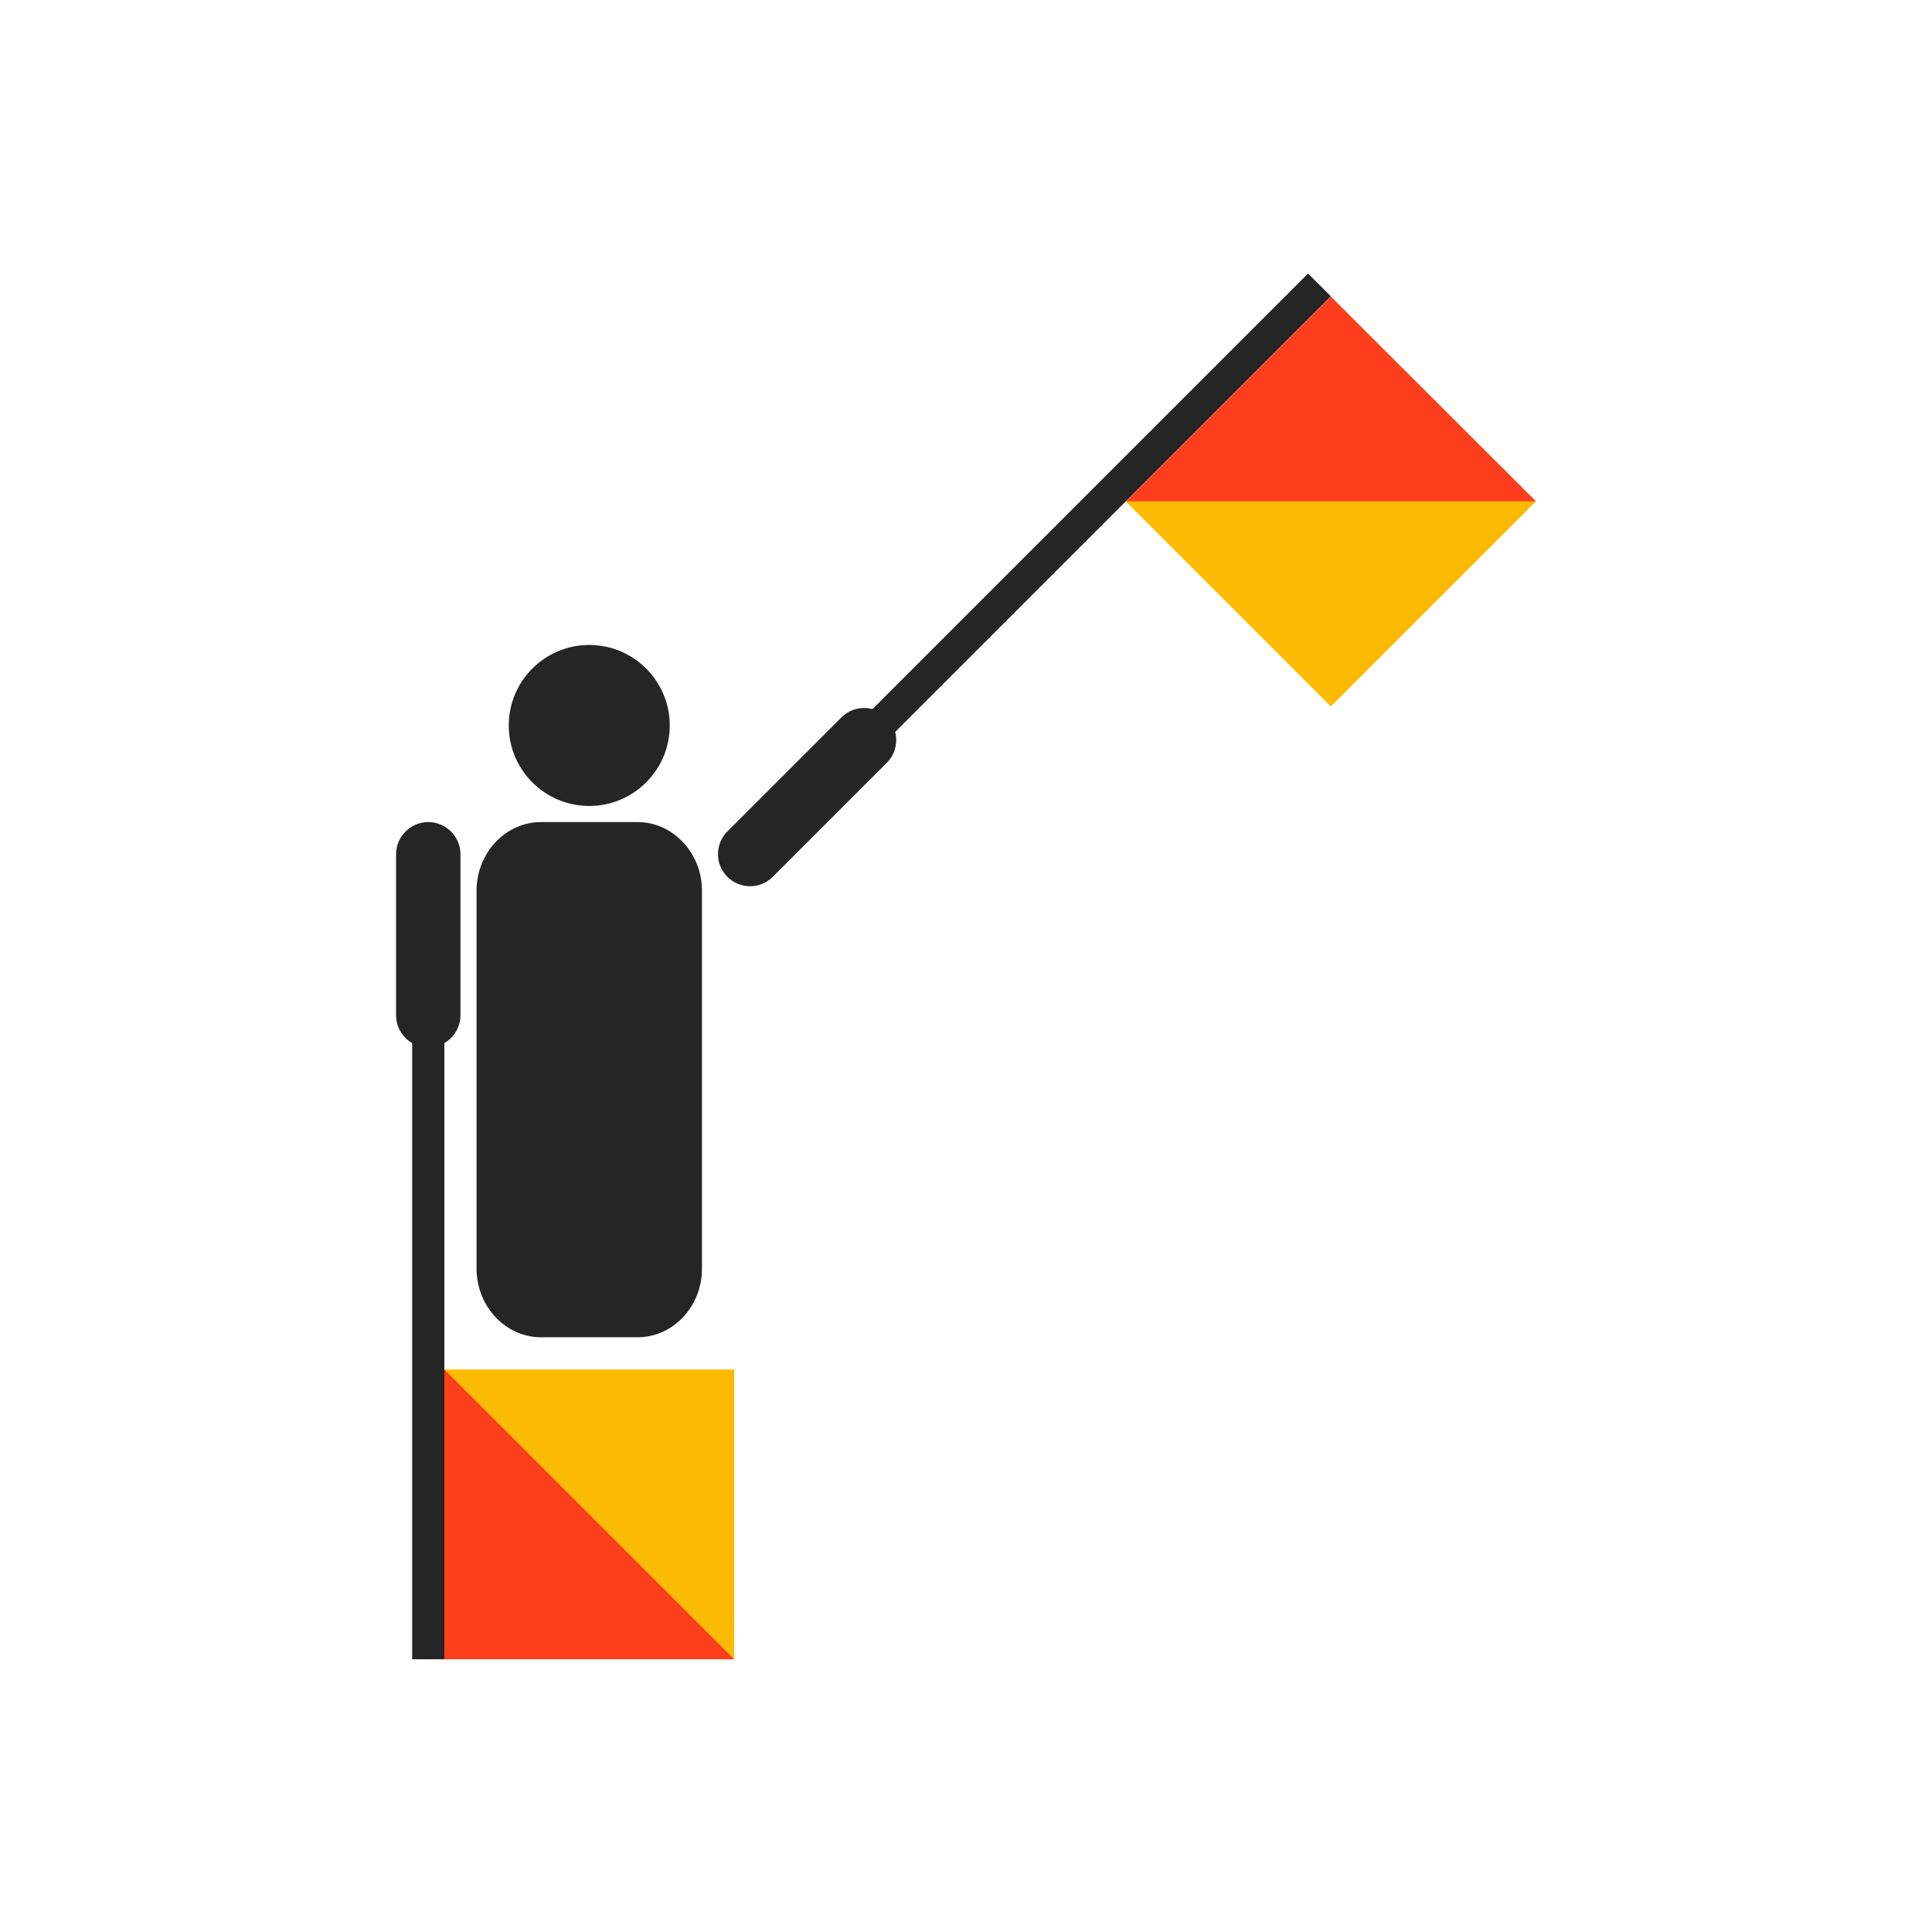
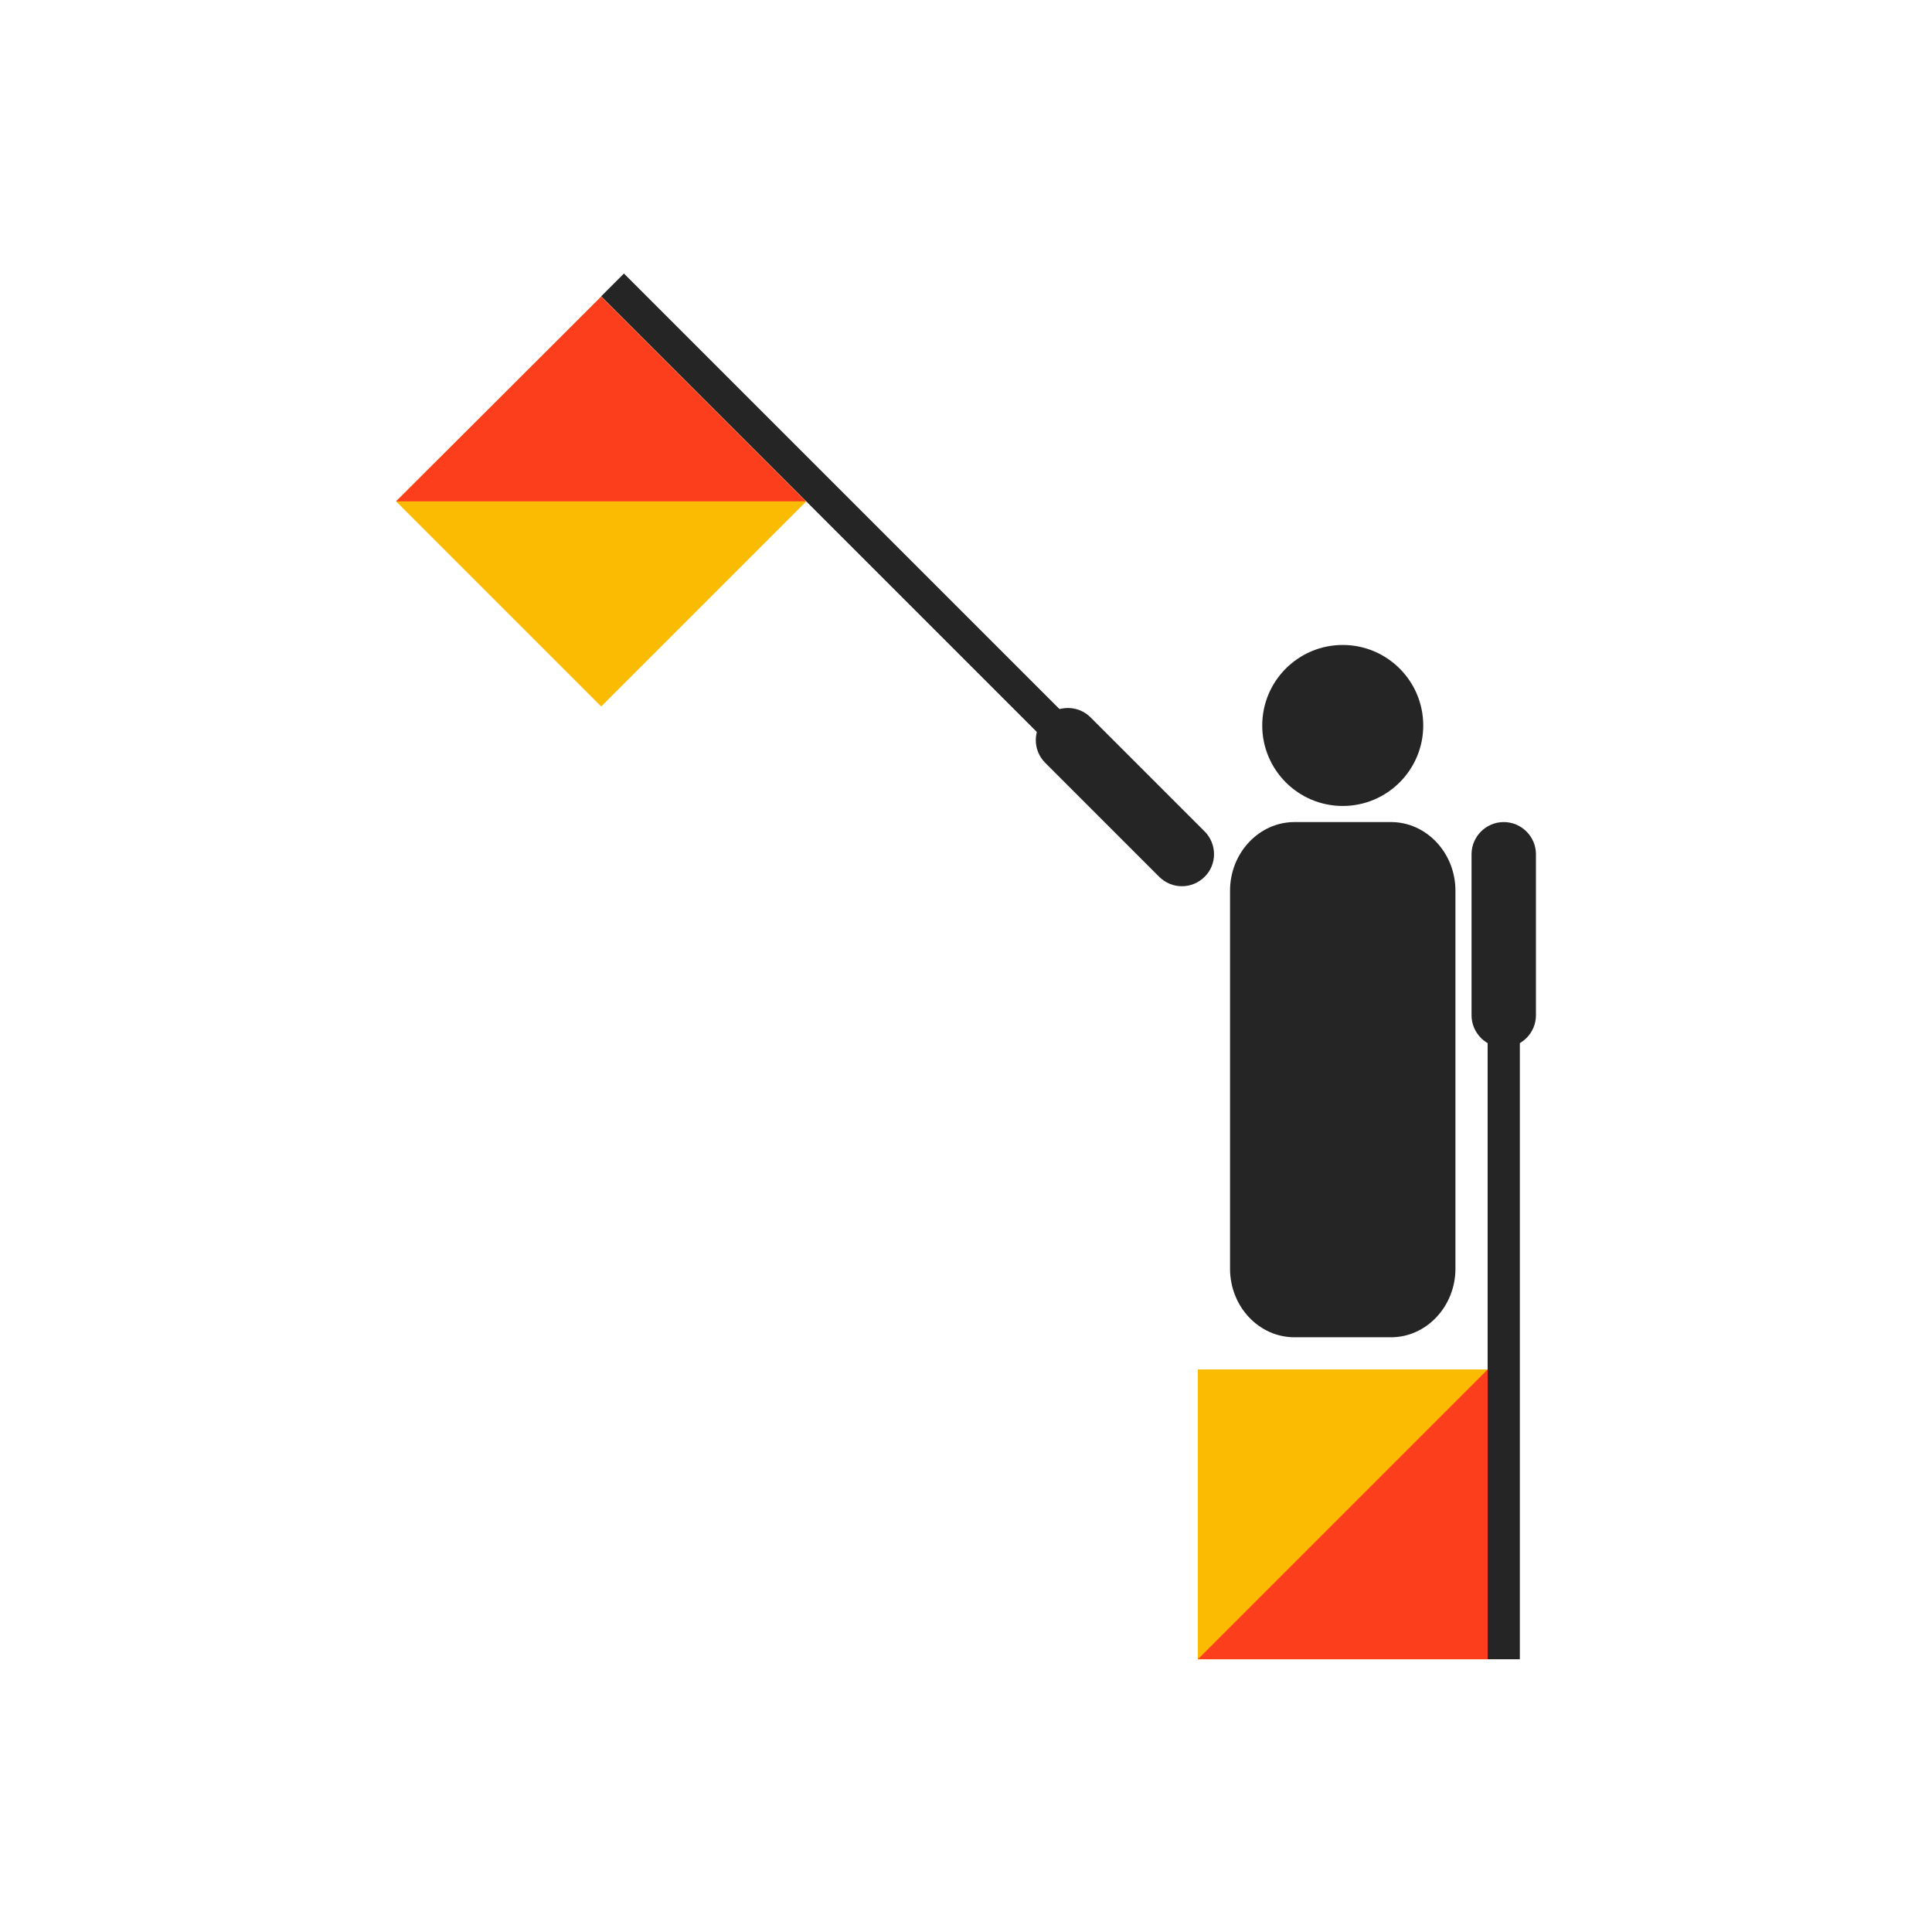
<svg xmlns="http://www.w3.org/2000/svg" width="600" height="600" viewBox="0 0 600 600" fill="none">
-   <rect width="600" height="600" fill="white" />
-   <path fill-rule="evenodd" clip-rule="evenodd" d="M208 225.3C208 239.1 196.8 250.3 183 250.3C169.2 250.3 158 239.1 158 225.3C158 211.5 169.2 200.3 183 200.3C196.8 200.3 208 211.5 208 225.3Z" fill="#252525" />
-   <path fill-rule="evenodd" clip-rule="evenodd" d="M168 255.3H198C209 255.3 218 264.9 218 276.6V394C218 405.8 209 415.3 198 415.3H168C157 415.3 148 405.7 148 394V276.6C148 264.9 157 255.3 168 255.3Z" fill="#252525" />
-   <path fill-rule="evenodd" clip-rule="evenodd" d="M225.9 258.2L261.3 222.8C265.2 218.9 271.5 218.9 275.4 222.8C279.3 226.7 279.3 233 275.4 236.9L240 272.3C236.1 276.2 229.8 276.2 225.9 272.3C222 268.5 222 262.1 225.9 258.2Z" fill="#252525" />
-   <path d="M406.228 84.947L264.808 226.367L271.879 233.438L413.299 92.018L406.228 84.947Z" fill="#252525" />
-   <path fill-rule="evenodd" clip-rule="evenodd" d="M413.299 219.4L349.699 155.8L413.299 92.2L476.999 155.7L413.299 219.4Z" fill="#FCBB03" />
-   <path fill-rule="evenodd" clip-rule="evenodd" d="M349.699 155.7L413.299 92.1L476.999 155.7H349.699Z" fill="#FD3E1D" />
-   <path fill-rule="evenodd" clip-rule="evenodd" d="M143 265.3V315.3C143 320.8 138.5 325.3 133 325.3C127.5 325.3 123 320.8 123 315.3V265.3C123 259.8 127.5 255.3 133 255.3C138.5 255.3 143 259.8 143 265.3Z" fill="#252525" />
-   <path d="M138 315.3H128V515.3H138V315.3Z" fill="#252525" />
-   <path fill-rule="evenodd" clip-rule="evenodd" d="M228 425.3V515.3H138V425.3H228Z" fill="#FCBB03" />
-   <path fill-rule="evenodd" clip-rule="evenodd" d="M228 515.3H138V425.3L228 515.3Z" fill="#FD3E1D" />
+   <rect width="600" height="600" transform="matrix(-1 0 0 1 600 0)" fill="white" />
+   <path fill-rule="evenodd" clip-rule="evenodd" d="M392 225.3C392 239.1 403.2 250.3 417 250.3C430.8 250.3 442 239.1 442 225.3C442 211.5 430.8 200.3 417 200.3C403.2 200.3 392 211.5 392 225.3Z" fill="#252525" />
+   <path fill-rule="evenodd" clip-rule="evenodd" d="M432 255.3H402C391 255.3 382 264.9 382 276.6V394C382 405.8 391 415.3 402 415.3H432C443 415.3 452 405.7 452 394V276.6C452 264.9 443 255.3 432 255.3Z" fill="#252525" />
+   <path fill-rule="evenodd" clip-rule="evenodd" d="M374.1 258.2L338.7 222.8C334.8 218.9 328.5 218.9 324.6 222.8C320.7 226.7 320.7 233 324.6 236.9L360 272.3C363.9 276.2 370.2 276.2 374.1 272.3C378 268.5 378 262.1 374.1 258.2Z" fill="#252525" />
+   <path d="M193.771 84.947L335.191 226.367L328.12 233.438L186.7 92.018L193.771 84.947Z" fill="#252525" />
+   <path fill-rule="evenodd" clip-rule="evenodd" d="M186.701 219.4L250.301 155.8L186.701 92.2L123.001 155.7L186.701 219.4Z" fill="#FCBB03" />
+   <path fill-rule="evenodd" clip-rule="evenodd" d="M250.301 155.7L186.701 92.1L123.001 155.7H250.301Z" fill="#FD3E1D" />
+   <path fill-rule="evenodd" clip-rule="evenodd" d="M457 265.3V315.3C457 320.8 461.5 325.3 467 325.3C472.5 325.3 477 320.8 477 315.3V265.3C477 259.8 472.5 255.3 467 255.3C461.5 255.3 457 259.8 457 265.3Z" fill="#252525" />
+   <path d="M462 315.3H472V515.3H462V315.3Z" fill="#252525" />
+   <path fill-rule="evenodd" clip-rule="evenodd" d="M372 425.3V515.3H462V425.3H372Z" fill="#FCBB03" />
+   <path fill-rule="evenodd" clip-rule="evenodd" d="M372 515.3H462V425.3L372 515.3Z" fill="#FD3E1D" />
</svg>
